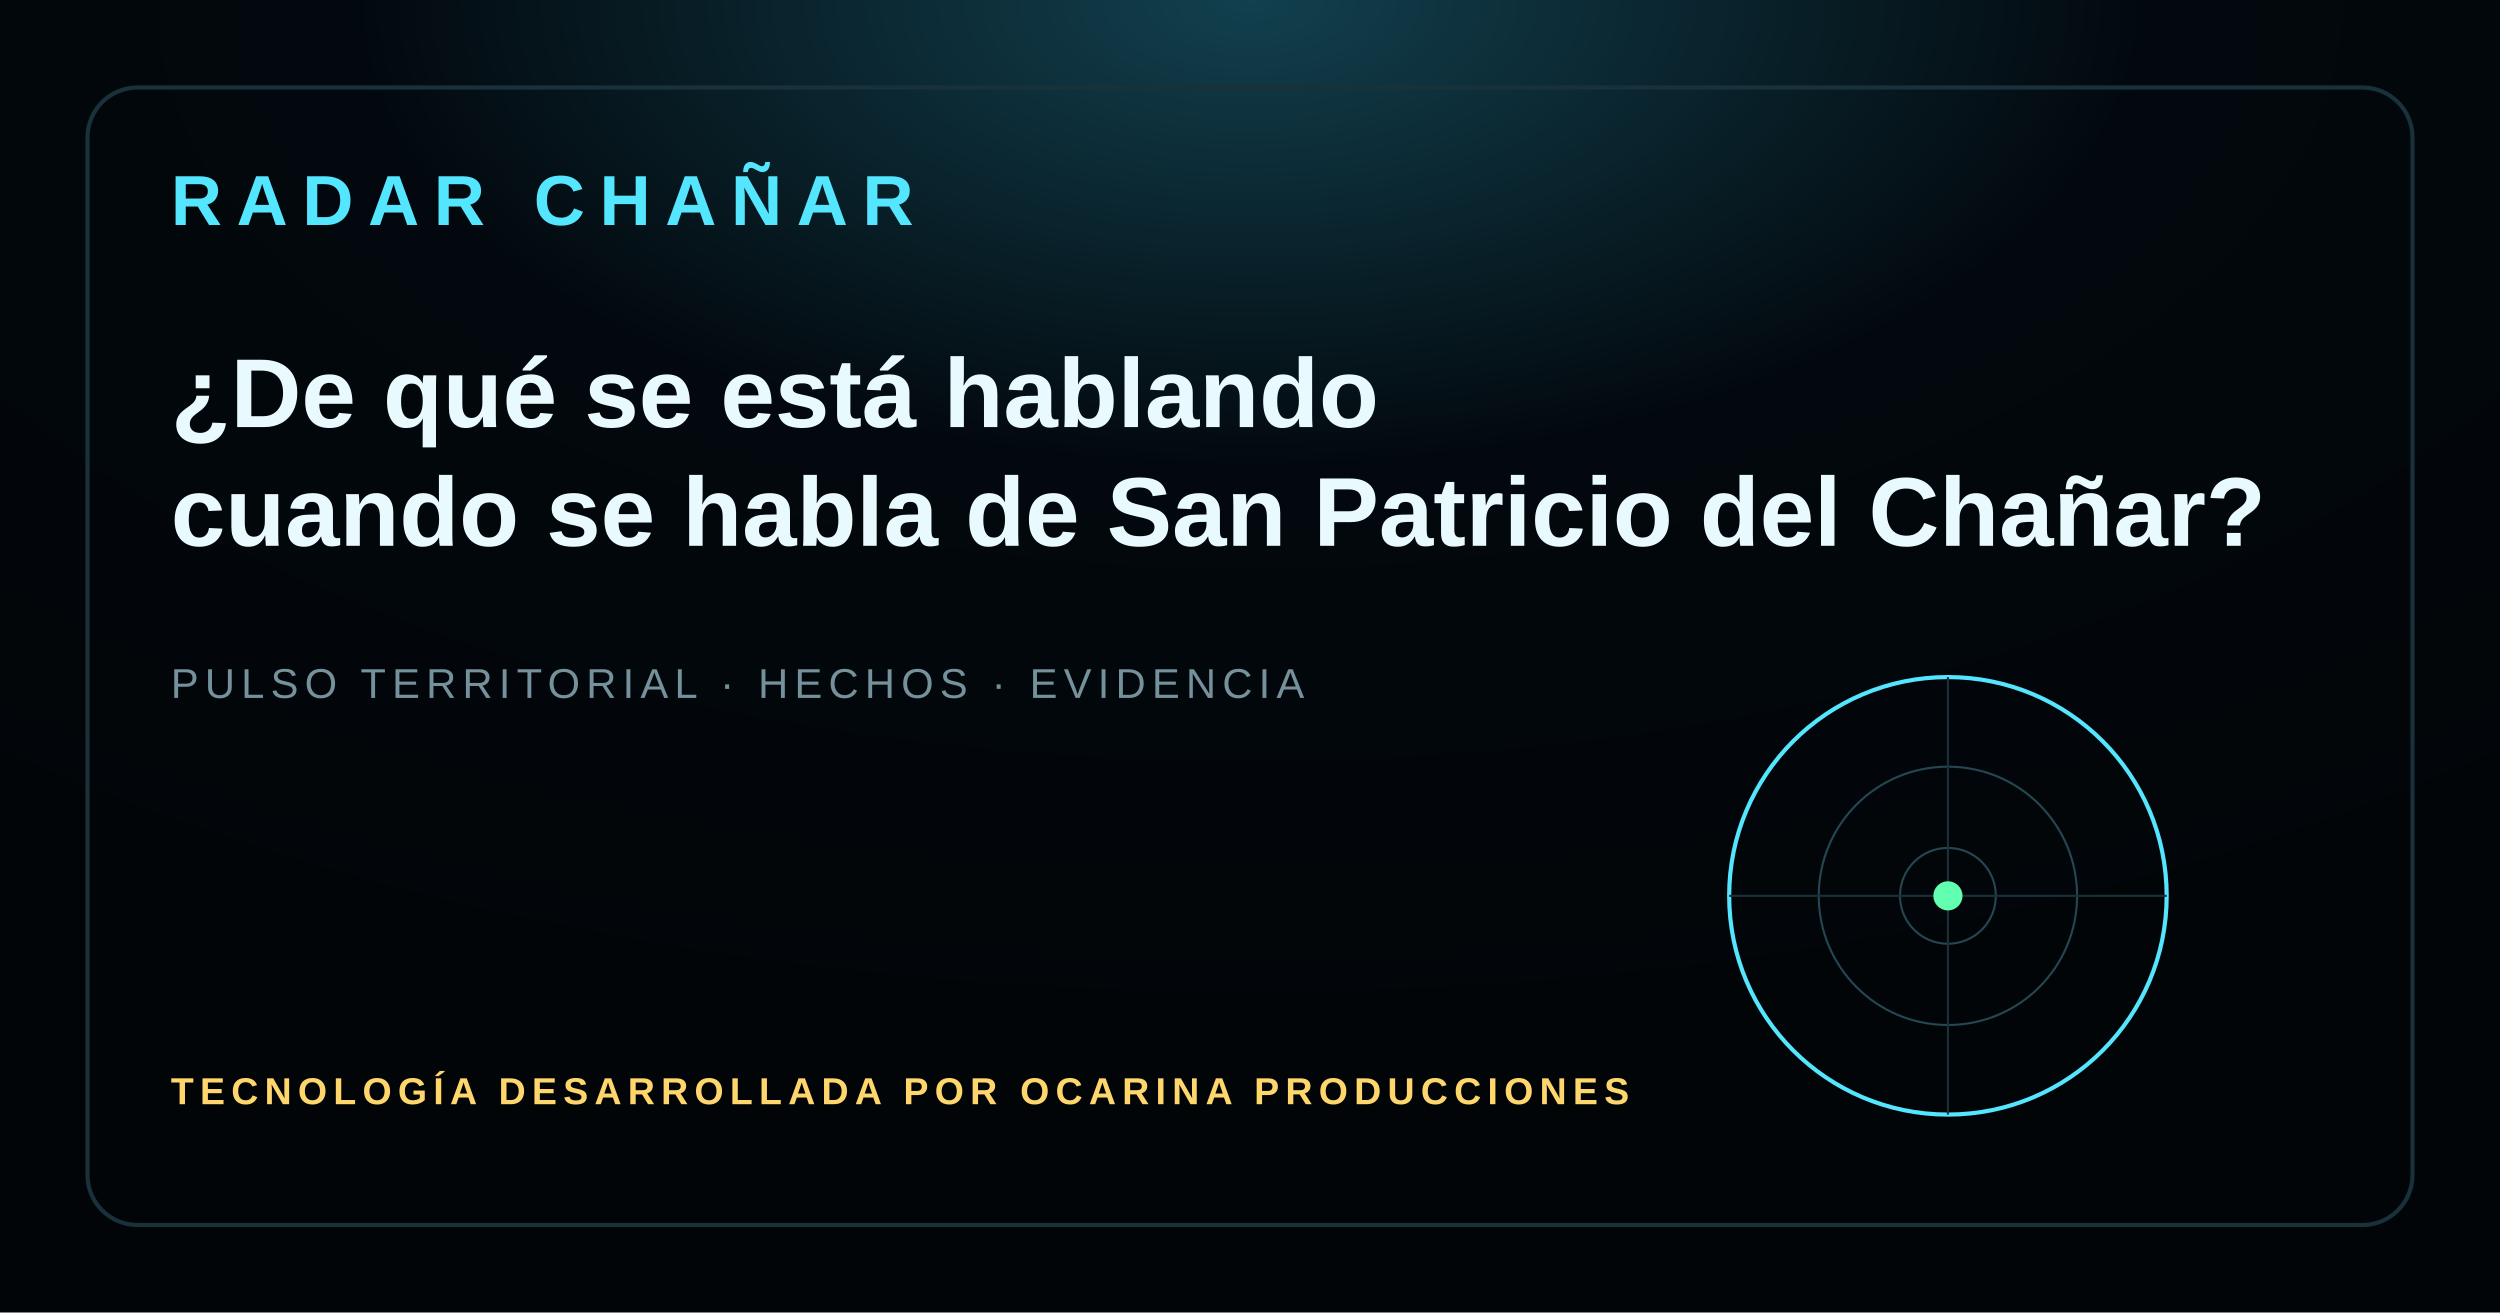
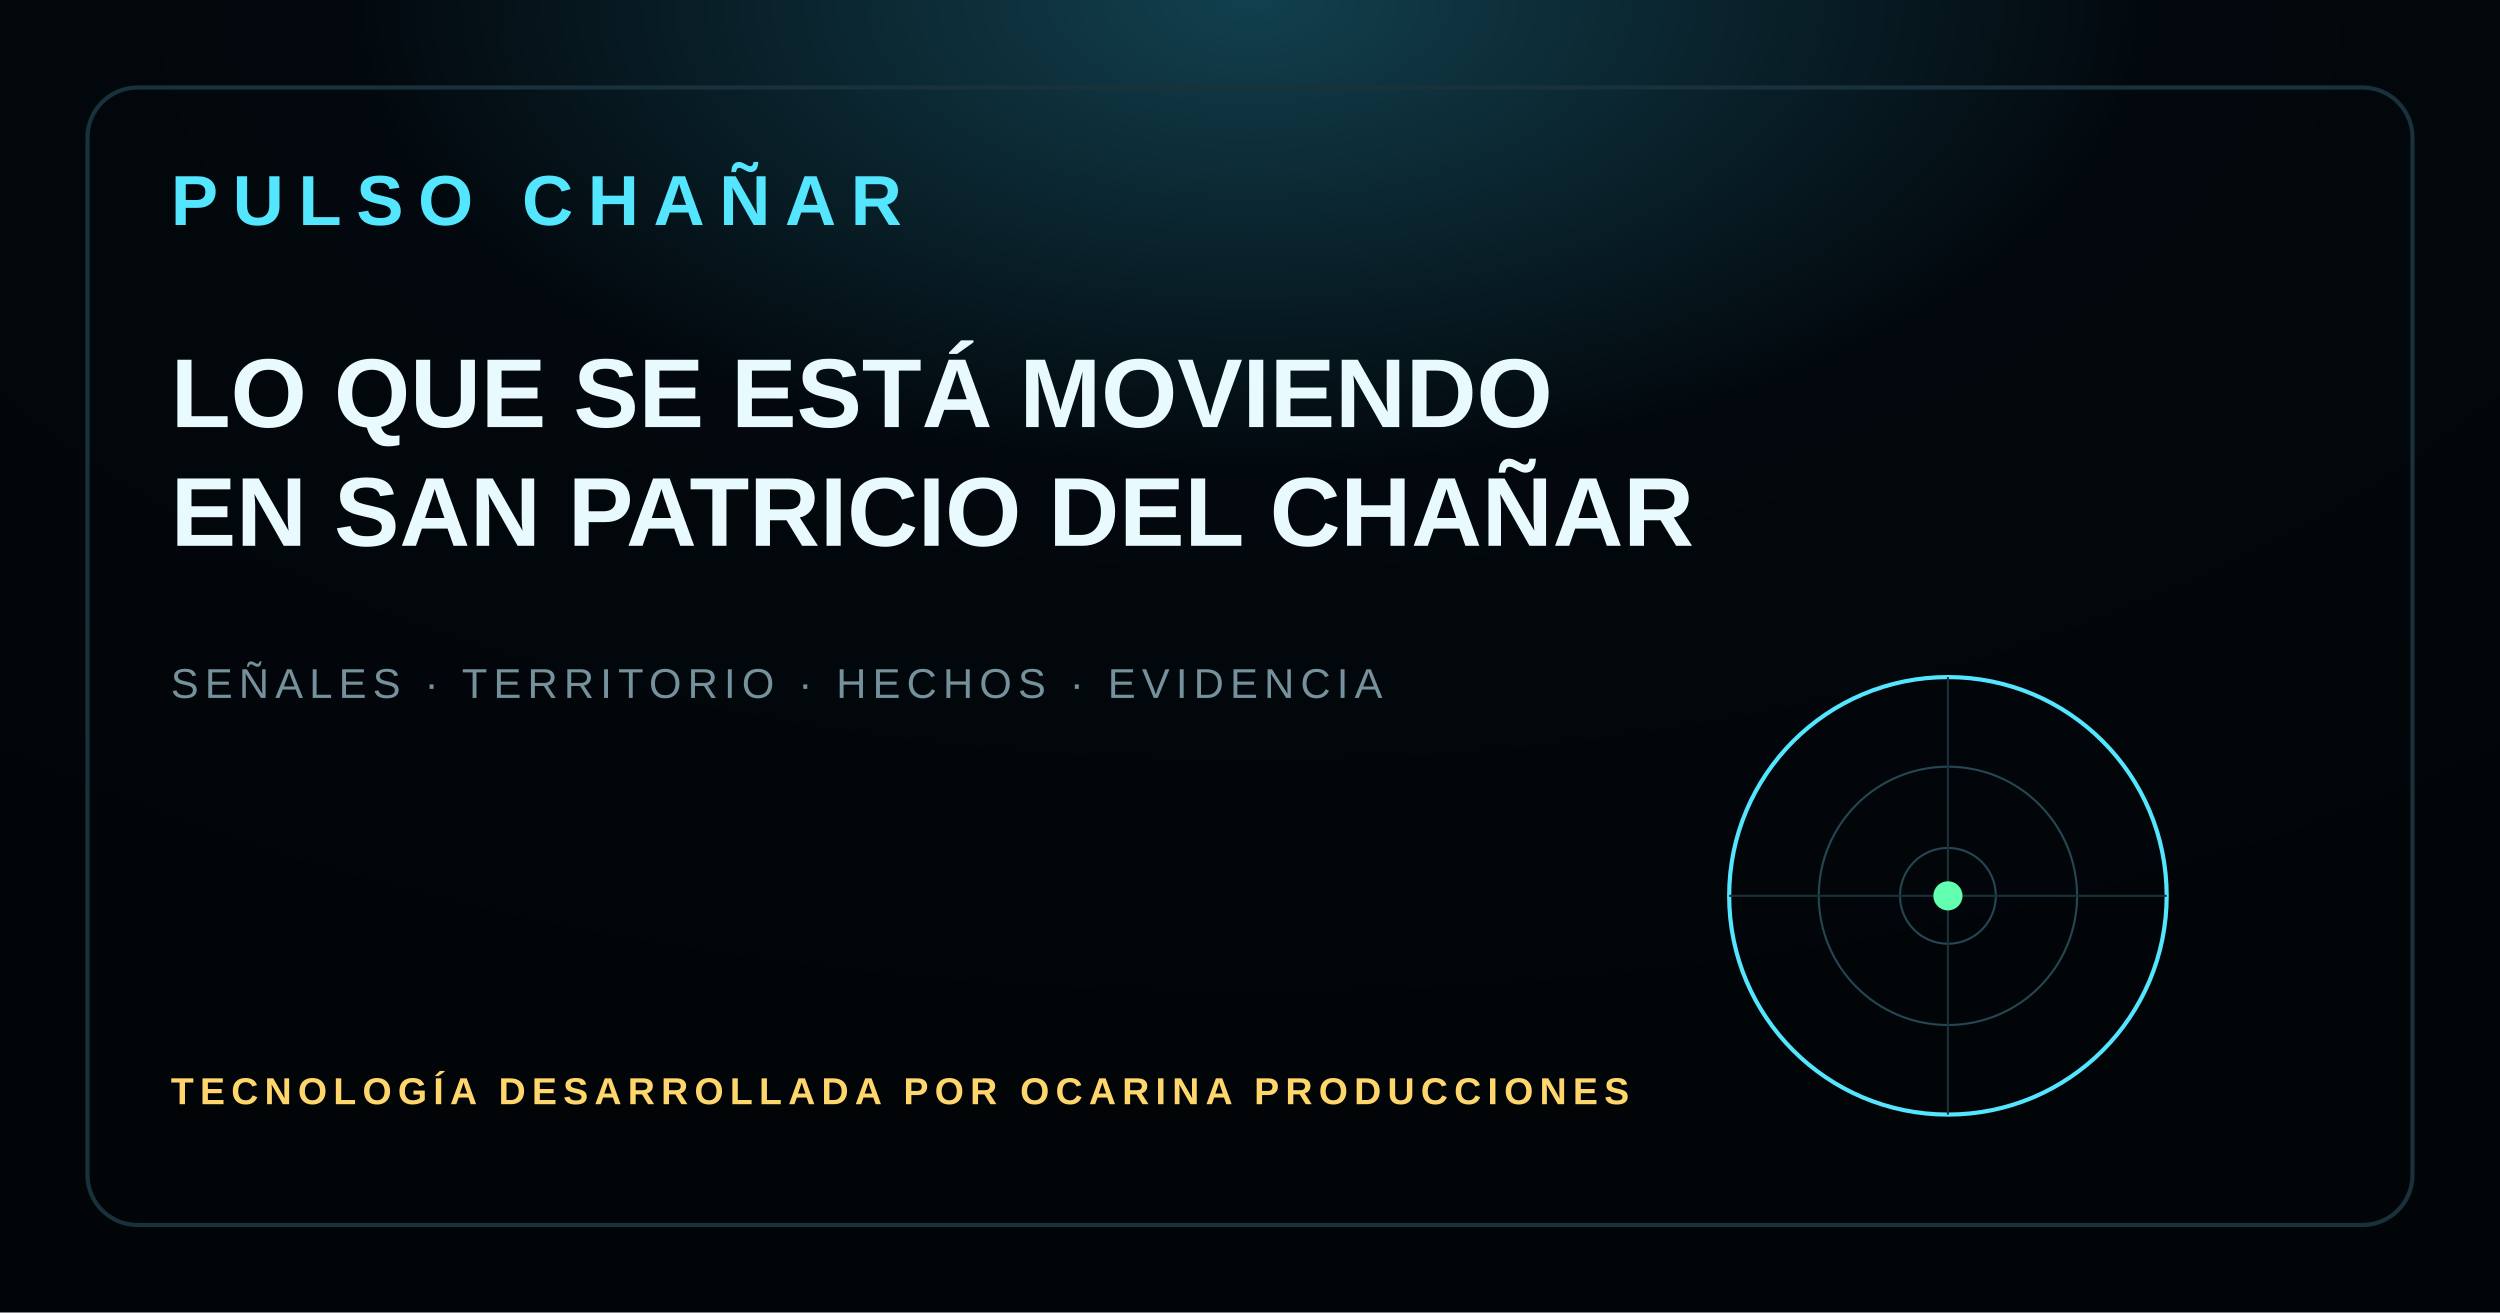
<svg xmlns="http://www.w3.org/2000/svg" width="1200" height="630" viewBox="0 0 1200 630">
  <defs>
    <radialGradient id="g" cx="50%" cy="0%" r="80%">
      <stop offset="0" stop-color="#12404e" />
      <stop offset=".45" stop-color="#02080d" />
      <stop offset="1" stop-color="#020508" />
    </radialGradient>
  </defs>
  <rect width="1200" height="630" fill="url(#g)" />
  <rect x="42" y="42" width="1116" height="546" rx="24" fill="none" stroke="#18313b" stroke-width="2" />
-   <text x="82" y="108" fill="#55e6ff" font-family="Arial,sans-serif" font-size="34" font-weight="800" letter-spacing="7">RADAR CHAÑAR</text>
-   <text x="82" y="205" fill="#e9faff" font-family="Arial,sans-serif" font-size="47" font-weight="800">¿De qué se está hablando</text>
-   <text x="82" y="262" fill="#e9faff" font-family="Arial,sans-serif" font-size="47" font-weight="800">cuando se habla de San Patricio del Chañar?</text>
-   <text x="82" y="335" fill="#75919b" font-family="Arial,sans-serif" font-size="20" letter-spacing="3">PULSO TERRITORIAL · HECHOS · EVIDENCIA</text>
+   <text x="82" y="108" fill="#55e6ff" font-family="Arial,sans-serif" font-size="34" font-weight="800" letter-spacing="7">PULSO CHAÑAR</text>
+   <text x="82" y="205" fill="#e9faff" font-family="Arial,sans-serif" font-size="47" font-weight="800">LO QUE SE ESTÁ MOVIENDO</text>
+   <text x="82" y="262" fill="#e9faff" font-family="Arial,sans-serif" font-size="47" font-weight="800">EN SAN PATRICIO DEL CHAÑAR</text>
+   <text x="82" y="335" fill="#75919b" font-family="Arial,sans-serif" font-size="20" letter-spacing="3">SEÑALES · TERRITORIO · HECHOS · EVIDENCIA</text>
  <g transform="translate(935 430)" fill="none" stroke="#55e6ff">
    <circle r="105" stroke-width="2" />
    <circle r="62" stroke="#244753" />
    <circle r="23" stroke="#244753" />
    <path d="M0-105V105M-105 0H105" stroke="#18313b" />
    <circle r="7" fill="#62ffb0" stroke="none" />
  </g>
  <text x="82" y="530" fill="#ffd66b" font-family="Arial,sans-serif" font-size="18" font-weight="800" letter-spacing="3">TECNOLOGÍA DESARROLLADA POR OCARINA PRODUCCIONES</text>
</svg>
